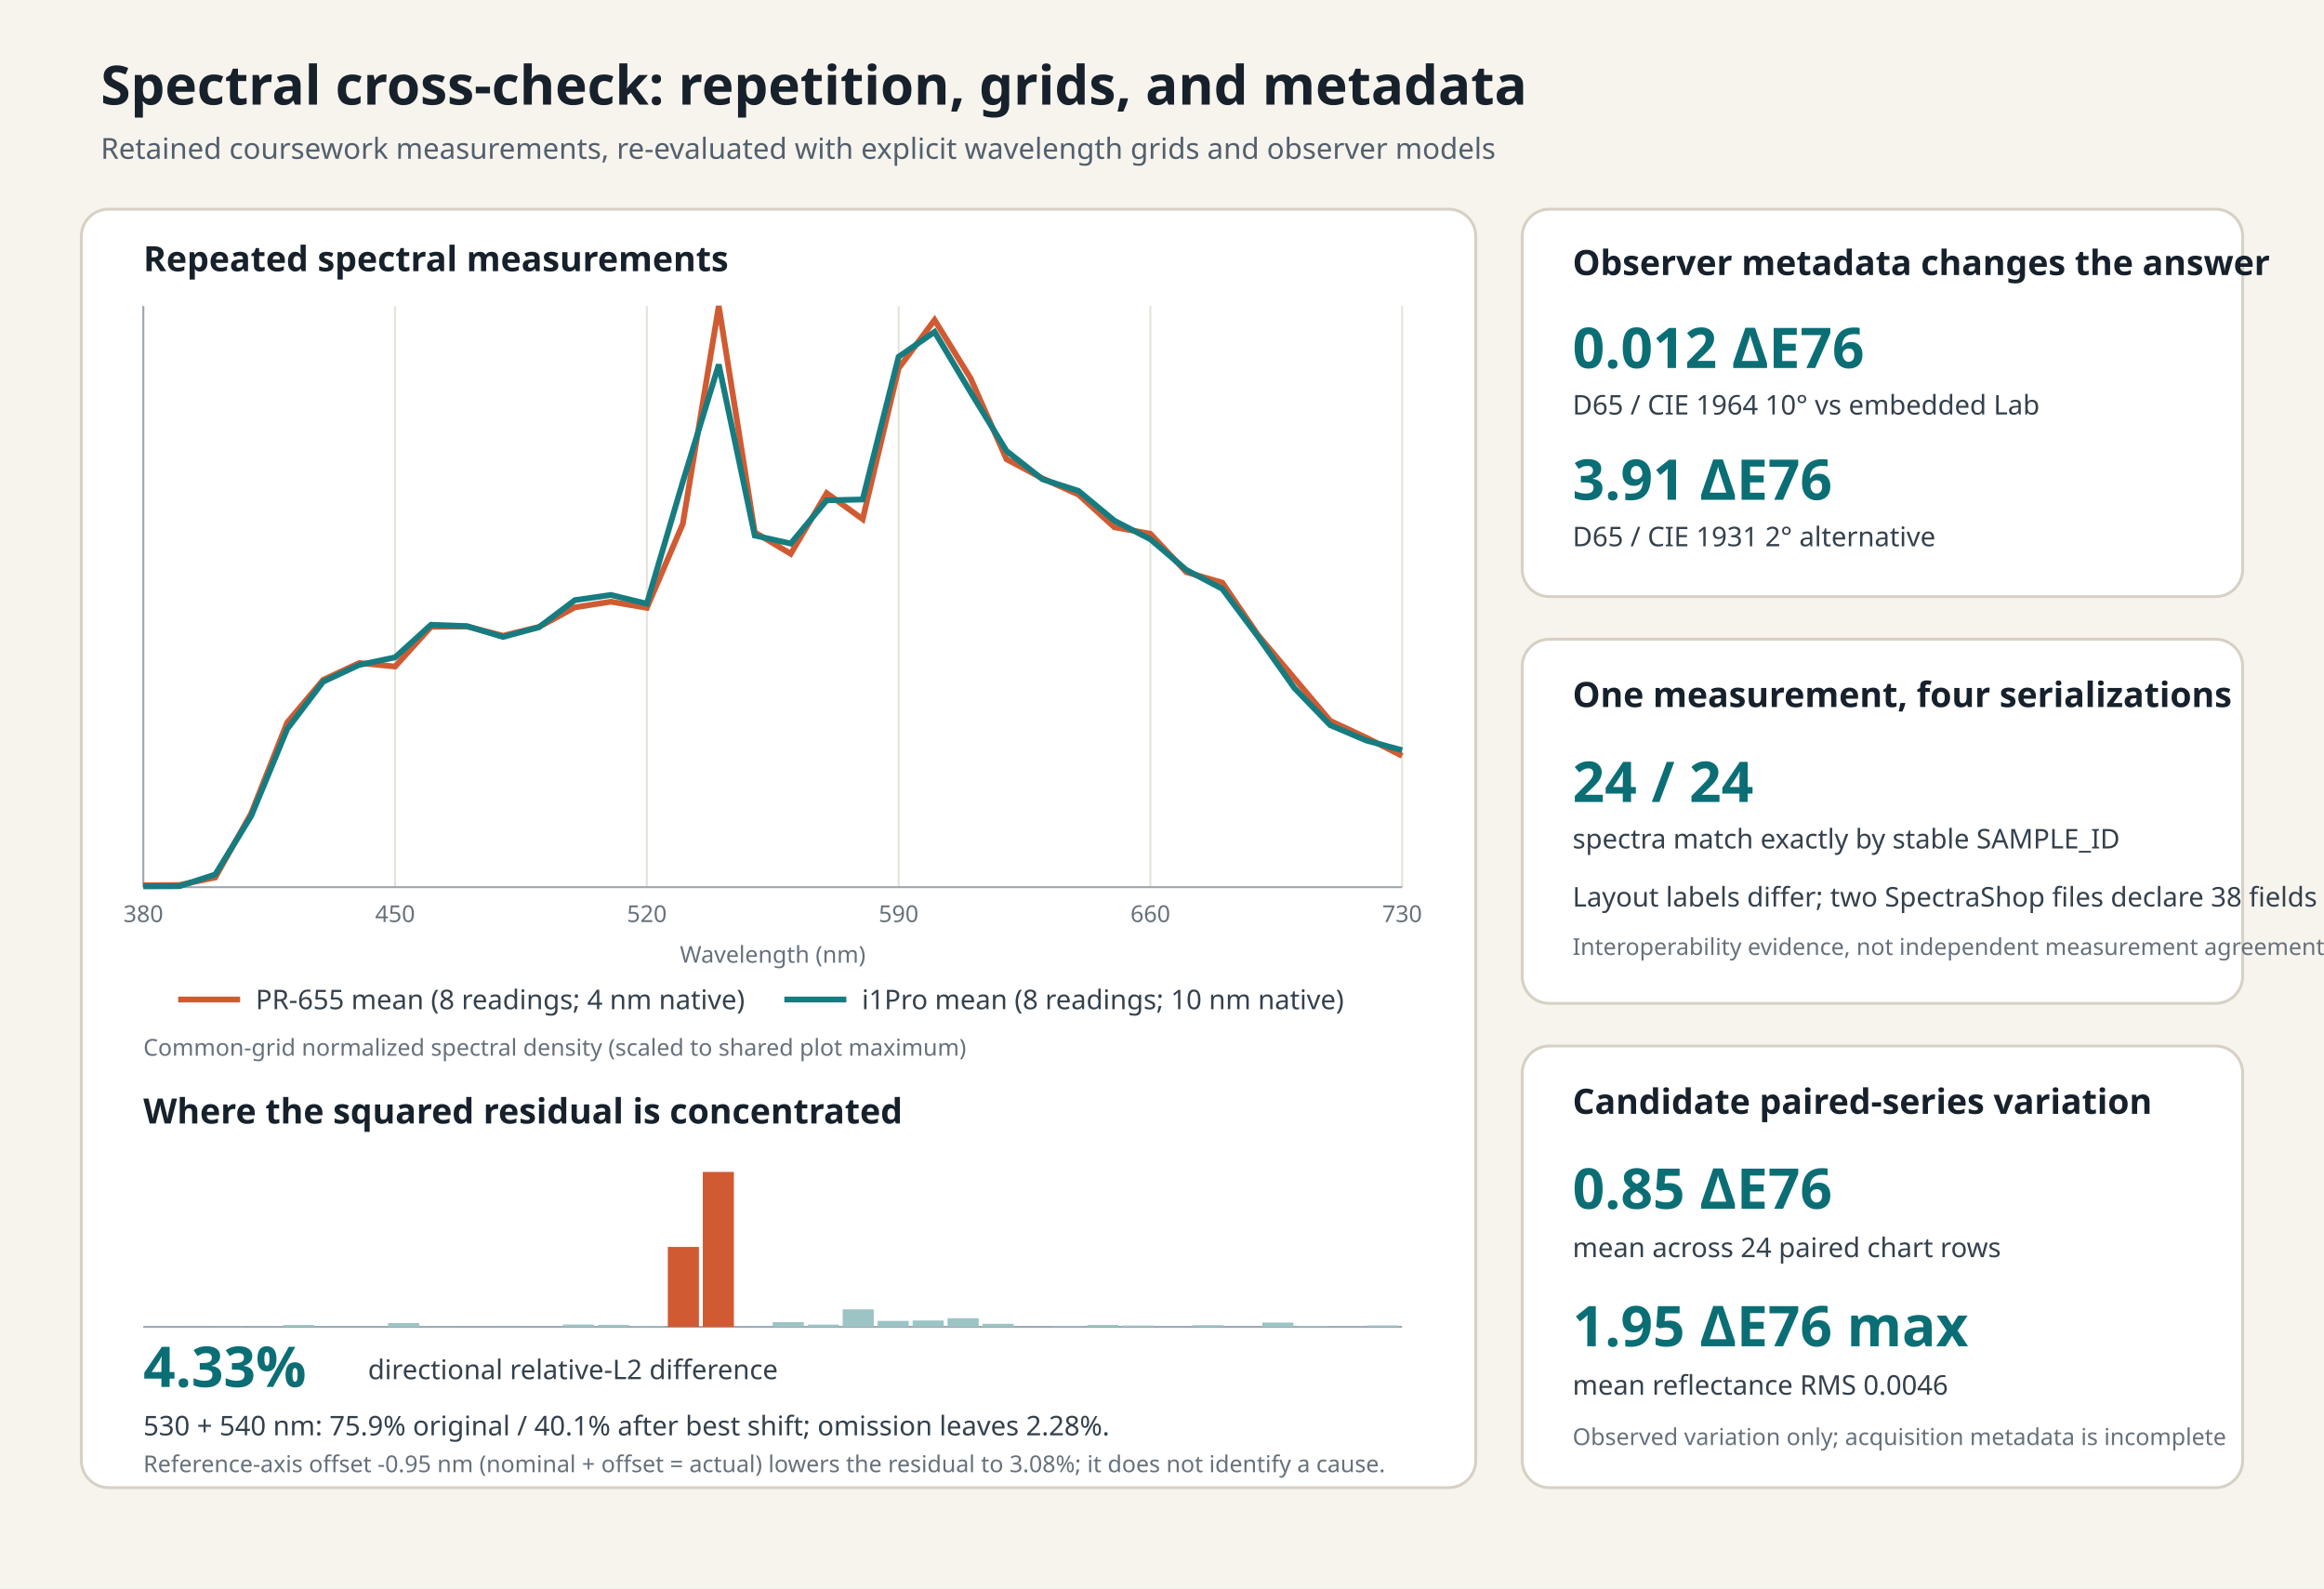
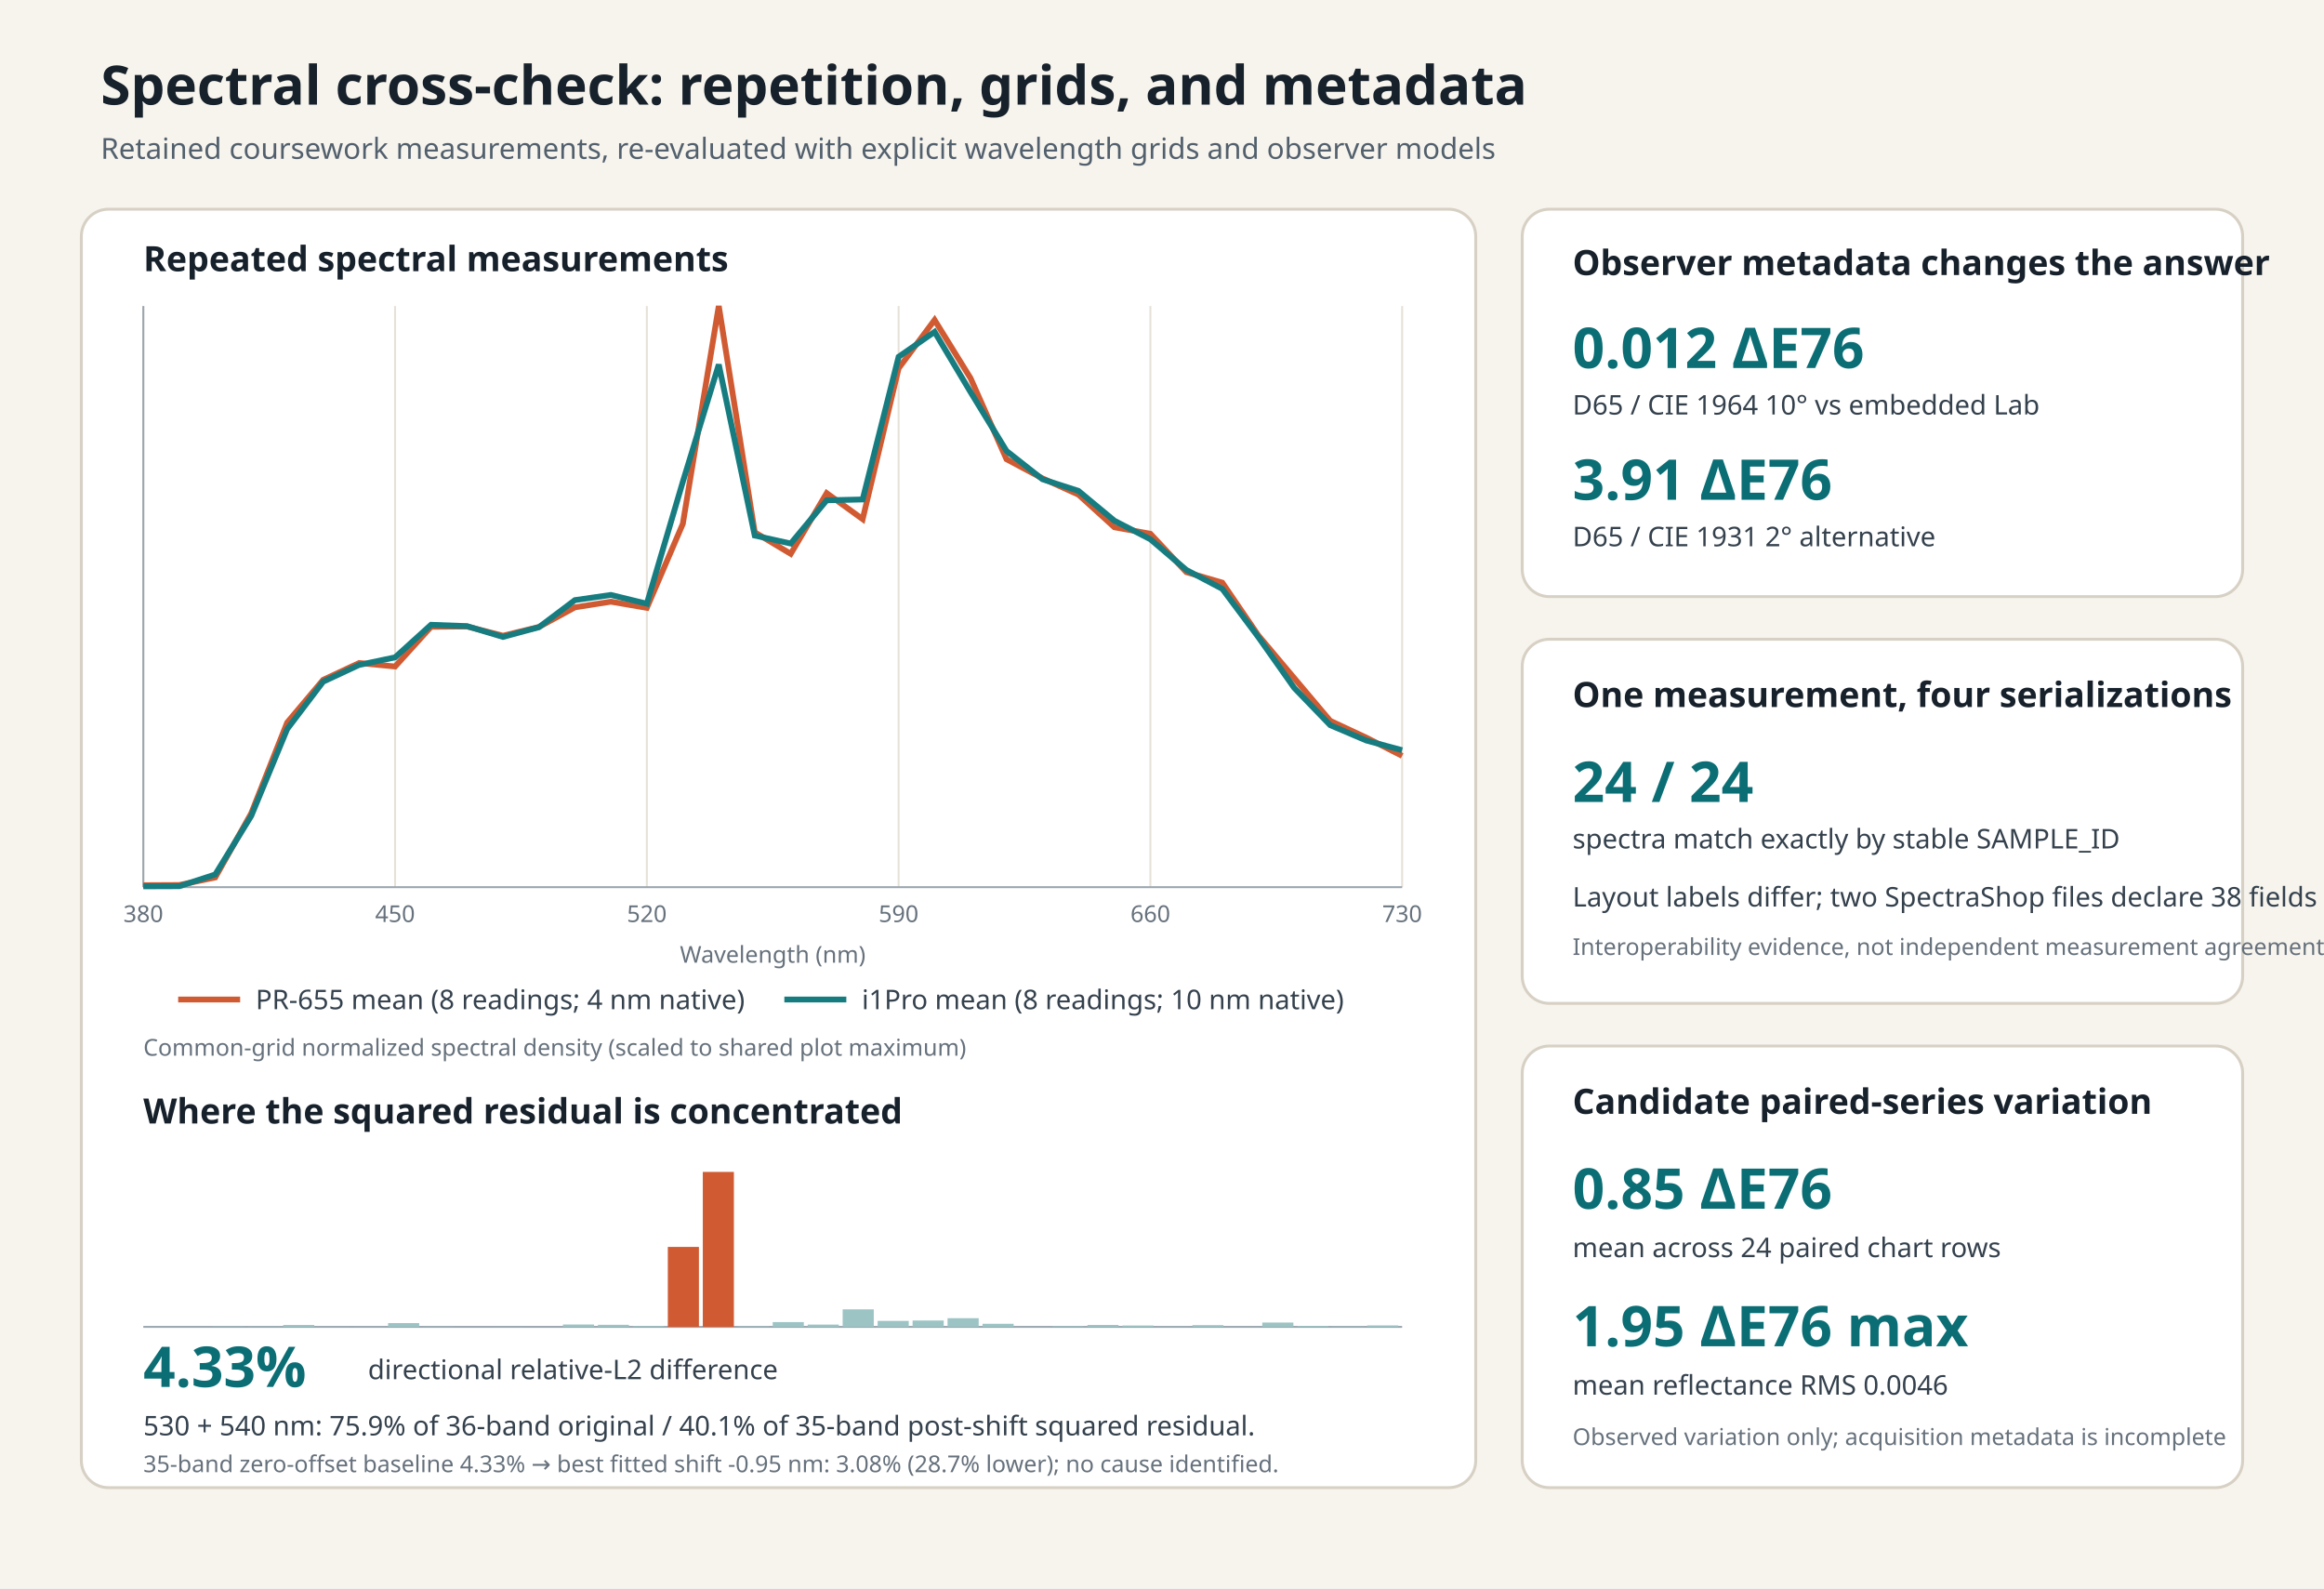
<svg xmlns="http://www.w3.org/2000/svg" width="1200" height="820" viewBox="0 0 1200 820" role="img" aria-labelledby="spectral-title spectral-desc">
  <style>
  .bg{fill:#f7f4ee} .panel{fill:#fff;stroke:#d7d0c4;stroke-width:1.5}
  .title{font:700 28px system-ui;fill:#17212b} .subtitle{font:15px system-ui;fill:#52606d}
  .head{font:700 18px system-ui;fill:#17212b} .body{font:14px system-ui;fill:#34414d}
  .small{font:12px system-ui;fill:#66717c} .metric{font:700 29px system-ui;fill:#0b6e75}
  .axis{stroke:#9ca7b0;stroke-width:1} .grid{stroke:#e6e1d8;stroke-width:1}
  .ref{fill:none;stroke:#d05b32;stroke-width:3} .cand{fill:none;stroke:#167c80;stroke-width:3}
  .band{fill:#9cc4c5} .band-hot{fill:#d05b32}
</style>
  <rect class="bg" width="1200" height="820" />
  <text class="title" x="52" y="54">Spectral cross-check: repetition, grids, and metadata</text>
  <text class="subtitle" x="52" y="82">Retained coursework measurements, re-evaluated with explicit wavelength grids and observer models</text>
  <rect class="panel" x="42" y="108" width="720" height="660" rx="14" />
  <text class="head" x="74" y="140">Repeated spectral measurements</text>
  <line class="grid" x1="74.00" y1="158.0" x2="74.00" y2="458.0" />
  <text class="small" x="74.00" y="476" text-anchor="middle">380</text>
  <line class="grid" x1="204.00" y1="158.0" x2="204.00" y2="458.0" />
  <text class="small" x="204.00" y="476" text-anchor="middle">450</text>
  <line class="grid" x1="334.00" y1="158.0" x2="334.00" y2="458.0" />
  <text class="small" x="334.00" y="476" text-anchor="middle">520</text>
  <line class="grid" x1="464.00" y1="158.0" x2="464.00" y2="458.0" />
  <text class="small" x="464.00" y="476" text-anchor="middle">590</text>
  <line class="grid" x1="594.00" y1="158.0" x2="594.00" y2="458.0" />
  <text class="small" x="594.00" y="476" text-anchor="middle">660</text>
  <line class="grid" x1="724.00" y1="158.0" x2="724.00" y2="458.0" />
  <text class="small" x="724.00" y="476" text-anchor="middle">730</text>
  <line class="axis" x1="74.0" y1="458.0" x2="724.0" y2="458.0" />
  <line class="axis" x1="74.0" y1="158.0" x2="74.0" y2="458.0" />
  <polyline class="ref" points="74.00,456.99 92.57,456.89 111.14,452.98 129.71,419.90 148.29,373.01 166.86,350.97 185.43,342.29 204.00,344.09 222.57,323.58 241.14,323.42 259.71,328.19 278.29,323.66 296.86,313.54 315.43,310.62 334.00,313.80 352.57,270.45 371.14,158.00 389.71,274.80 408.29,285.91 426.86,254.59 445.43,268.01 464.00,190.13 482.57,165.20 501.14,195.25 519.71,237.06 538.29,246.97 556.86,255.35 575.43,272.20 594.00,275.56 612.57,295.37 631.14,300.80 649.71,328.01 668.29,350.10 686.86,372.12 705.43,380.78 724.00,390.23" />
  <polyline class="cand" points="74.00,457.58 92.57,457.51 111.14,451.45 129.71,421.25 148.29,376.37 166.86,351.91 185.43,343.27 204.00,339.36 222.57,322.54 241.14,323.24 259.71,328.82 278.29,323.79 296.86,309.81 315.43,307.13 334.00,311.67 352.57,248.75 371.14,188.20 389.71,276.48 408.29,280.60 426.86,258.28 445.43,257.85 464.00,184.20 482.57,171.32 501.14,202.40 519.71,232.79 538.29,247.42 556.86,253.42 575.43,268.83 594.00,278.40 612.57,294.23 631.14,304.00 649.71,328.87 668.29,355.15 686.86,374.36 705.43,382.27 724.00,387.28" />
  <text class="small" x="399.0" y="497" text-anchor="middle">Wavelength (nm)</text>
  <line class="ref" x1="92" y1="516" x2="124" y2="516" />
  <text class="body" x="132" y="521">PR-655 mean (8 readings; 4 nm native)</text>
  <line class="cand" x1="405" y1="516" x2="437" y2="516" />
  <text class="body" x="445" y="521">i1Pro mean (8 readings; 10 nm native)</text>
  <text class="small" x="74.0" y="545">Common-grid normalized spectral density (scaled to shared plot maximum)</text>
  <text class="head" x="74" y="580">Where the squared residual is concentrated</text>
  <line class="axis" x1="74.0" y1="685.0" x2="724.0" y2="685.0" />
  <rect class="band" x="74.00" y="684.97" width="16.06" height="0.03" />
  <rect class="band" x="92.06" y="684.97" width="16.06" height="0.03" />
  <rect class="band" x="110.11" y="684.80" width="16.06" height="0.20" />
  <rect class="band" x="128.17" y="684.84" width="16.06" height="0.16" />
  <rect class="band" x="146.22" y="684.01" width="16.06" height="0.99" />
  <rect class="band" x="164.28" y="684.92" width="16.06" height="0.08" />
  <rect class="band" x="182.33" y="684.92" width="16.06" height="0.08" />
  <rect class="band" x="200.39" y="683.04" width="16.06" height="1.96" />
  <rect class="band" x="218.44" y="684.90" width="16.06" height="0.10" />
  <rect class="band" x="236.50" y="685.00" width="16.06" height="0.00" />
  <rect class="band" x="254.56" y="684.96" width="16.06" height="0.04" />
  <rect class="band" x="272.61" y="685.00" width="16.06" height="0.00" />
  <rect class="band" x="290.67" y="683.78" width="16.06" height="1.22" />
  <rect class="band" x="308.72" y="683.93" width="16.06" height="1.07" />
  <rect class="band" x="326.78" y="684.60" width="16.06" height="0.40" />
  <rect class="band-hot" x="344.83" y="643.72" width="16.06" height="41.28" />
  <rect class="band-hot" x="362.89" y="605.00" width="16.06" height="80.00" />
  <rect class="band" x="380.94" y="684.75" width="16.06" height="0.25" />
  <rect class="band" x="399.00" y="682.53" width="16.06" height="2.47" />
  <rect class="band" x="417.06" y="683.81" width="16.06" height="1.19" />
  <rect class="band" x="435.11" y="675.95" width="16.06" height="9.05" />
  <rect class="band" x="453.17" y="681.92" width="16.06" height="3.08" />
  <rect class="band" x="471.22" y="681.71" width="16.06" height="3.29" />
  <rect class="band" x="489.28" y="680.51" width="16.06" height="4.49" />
  <rect class="band" x="507.33" y="683.40" width="16.06" height="1.60" />
  <rect class="band" x="525.39" y="684.98" width="16.06" height="0.02" />
  <rect class="band" x="543.44" y="684.67" width="16.06" height="0.33" />
  <rect class="band" x="561.50" y="684.00" width="16.06" height="1.00" />
  <rect class="band" x="579.56" y="684.29" width="16.06" height="0.71" />
  <rect class="band" x="597.61" y="684.89" width="16.06" height="0.11" />
  <rect class="band" x="615.67" y="684.10" width="16.06" height="0.90" />
  <rect class="band" x="633.72" y="684.94" width="16.06" height="0.06" />
  <rect class="band" x="651.78" y="682.76" width="16.06" height="2.24" />
  <rect class="band" x="669.83" y="684.56" width="16.06" height="0.44" />
  <rect class="band" x="687.89" y="684.81" width="16.06" height="0.19" />
  <rect class="band" x="705.94" y="684.24" width="16.06" height="0.76" />
  <text class="metric" x="74" y="716">4.33%</text>
  <text class="body" x="190" y="712">directional relative-L2 difference</text>
-   <text class="body" x="74" y="741">530 + 540 nm: 75.9% original / 40.1% after best shift; omission leaves 2.28%.</text>
-   <text class="small" x="74" y="760">Reference-axis offset -0.95 nm (nominal + offset = actual) lowers the residual to 3.08%; it does not identify a cause.</text>
+   <text class="body" x="74" y="741">530 + 540 nm: 75.9% of 36-band original / 40.1% of 35-band post-shift squared residual.</text>
+   <text class="small" x="74" y="760">35-band zero-offset baseline 4.33% → best fitted shift -0.95 nm: 3.08% (28.7% lower); no cause identified.</text>
  <rect class="panel" x="786" y="108" width="372" height="200" rx="14" />
  <text class="head" x="812" y="142">Observer metadata changes the answer</text>
  <text class="metric" x="812" y="190">0.012 ΔE76</text>
  <text class="body" x="812" y="214">D65 / CIE 1964 10° vs embedded Lab</text>
  <text class="metric" x="812" y="258">3.91 ΔE76</text>
  <text class="body" x="812" y="282">D65 / CIE 1931 2° alternative</text>
  <rect class="panel" x="786" y="330" width="372" height="188" rx="14" />
  <text class="head" x="812" y="365">One measurement, four serializations</text>
  <text class="metric" x="812" y="414">24 / 24</text>
  <text class="body" x="812" y="438">spectra match exactly by stable SAMPLE_ID</text>
  <text class="body" x="812" y="468">Layout labels differ; two SpectraShop files declare 38 fields but carry 41.</text>
  <text class="small" x="812" y="493">Interoperability evidence, not independent measurement agreement</text>
  <rect class="panel" x="786" y="540" width="372" height="228" rx="14" />
  <text class="head" x="812" y="575">Candidate paired-series variation</text>
  <text class="metric" x="812" y="624">0.85 ΔE76</text>
  <text class="body" x="812" y="649">mean across 24 paired chart rows</text>
  <text class="metric" x="812" y="695">1.95 ΔE76 max</text>
  <text class="body" x="812" y="720">mean reflectance RMS 0.0046</text>
  <text class="small" x="812" y="746">Observed variation only; acquisition metadata is incomplete</text>
</svg>
